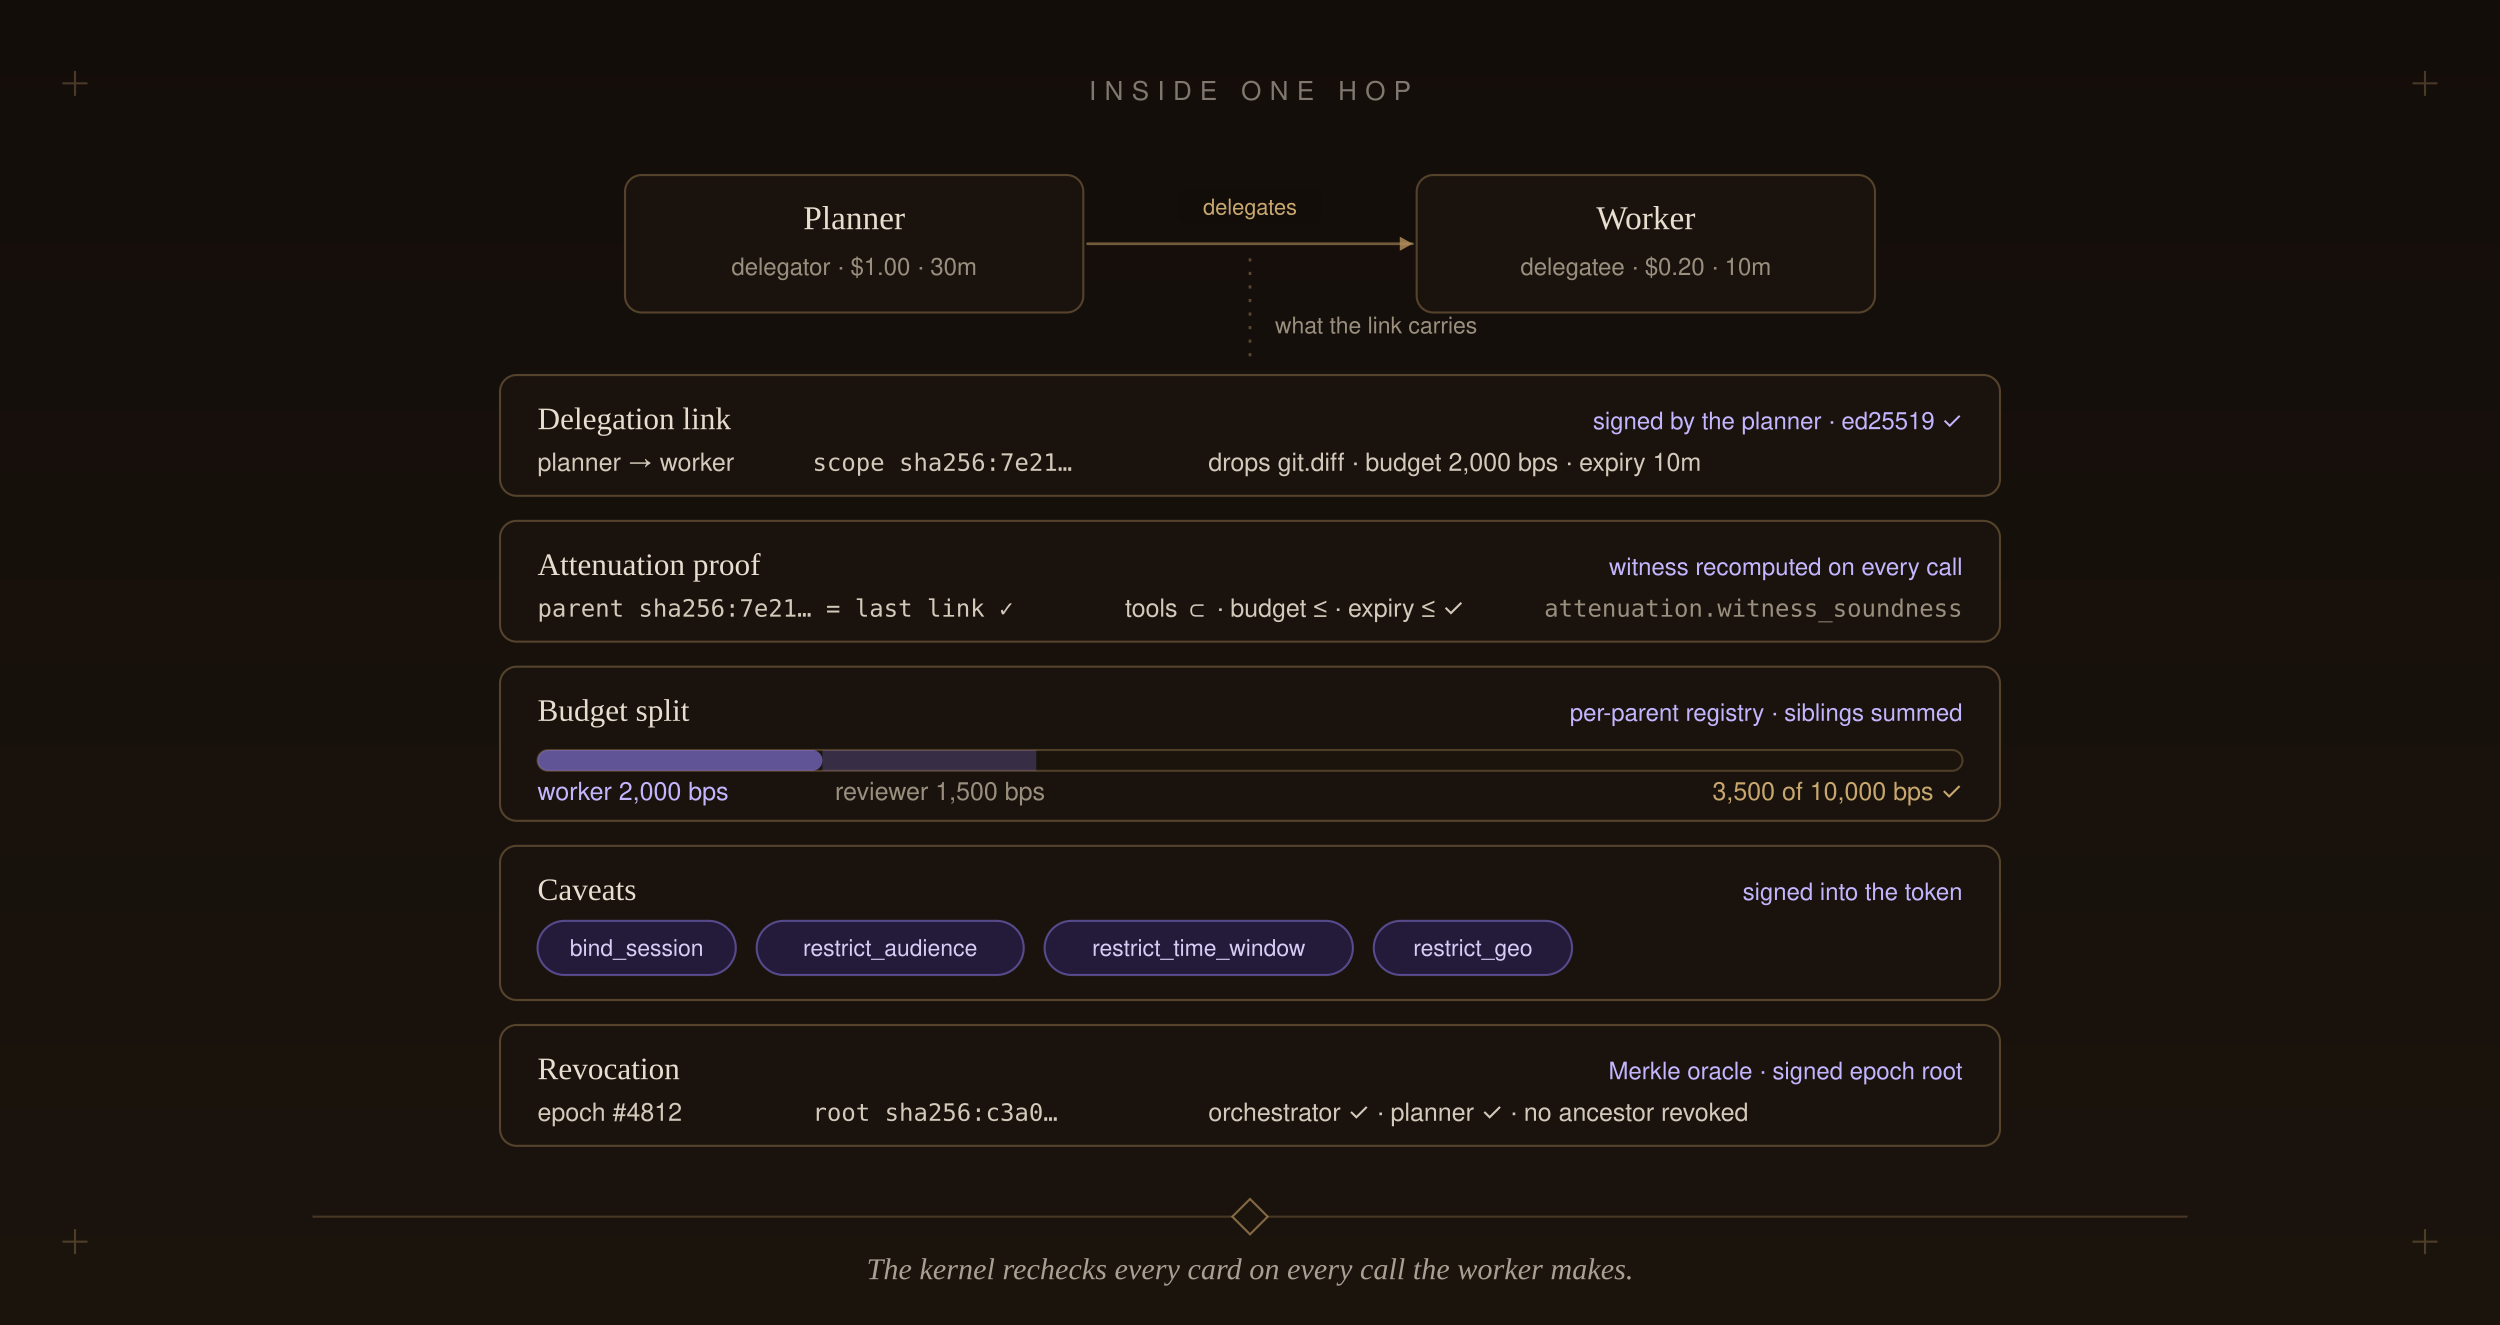
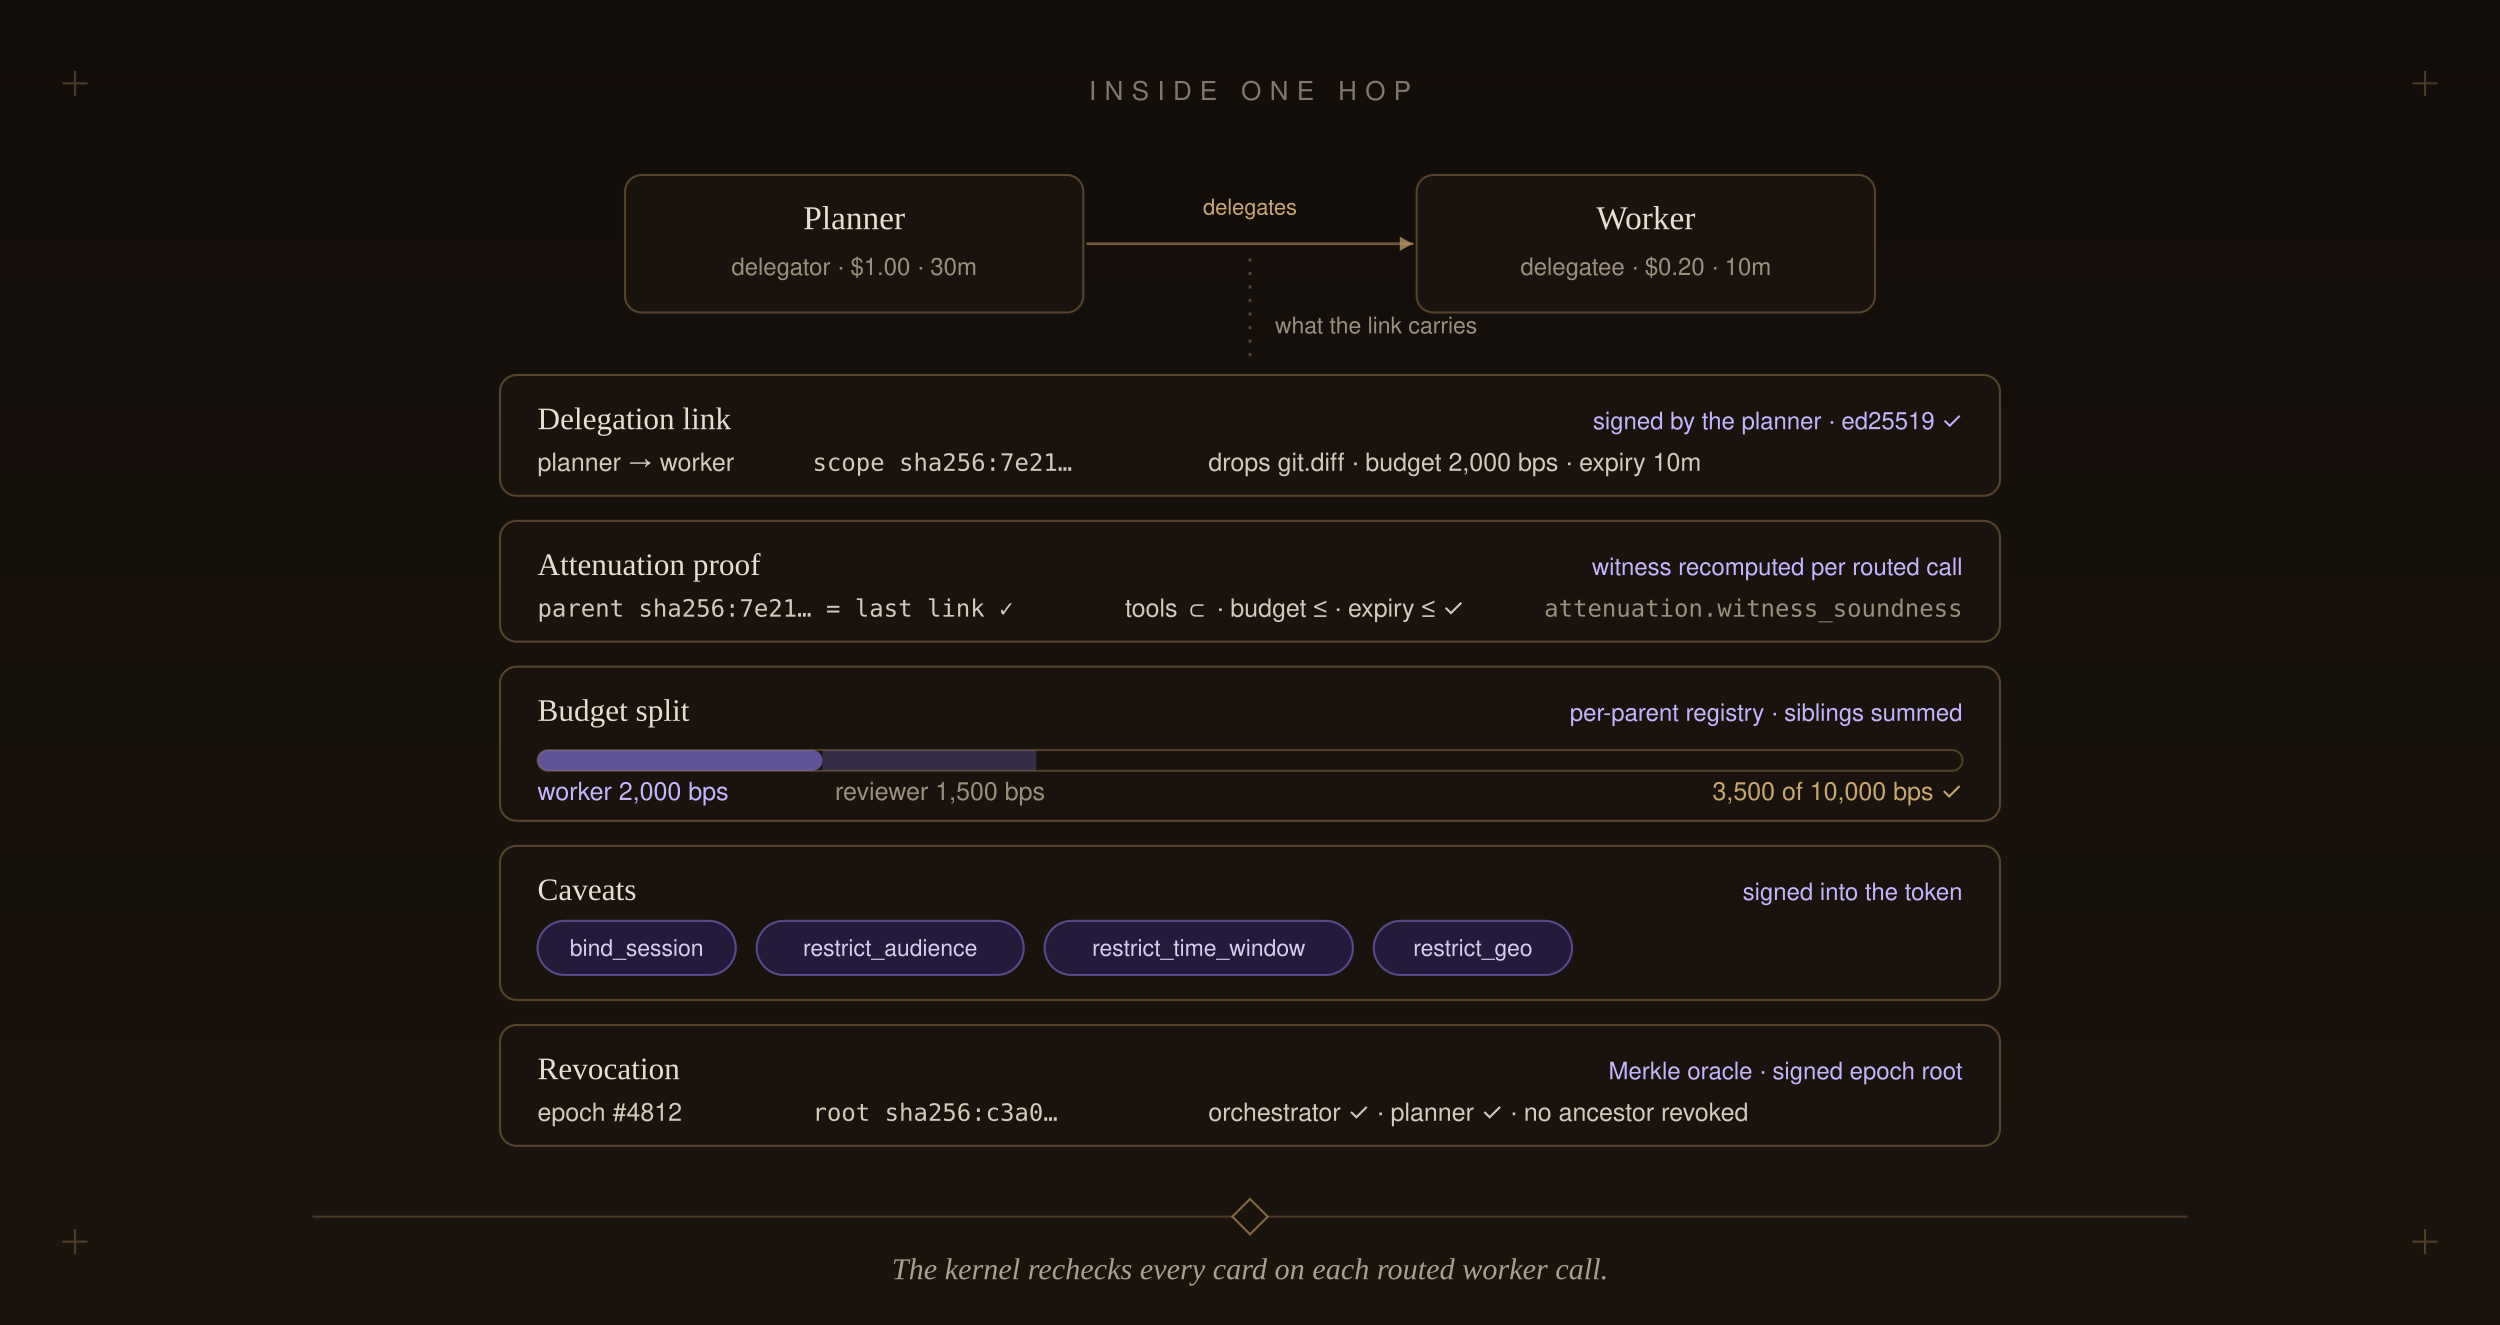
- <svg xmlns="http://www.w3.org/2000/svg" viewBox="0 0 1200 636" width="1200" height="636" role="img" aria-label="Inside one delegation hop from planner to worker: the signed delegation link, the attenuation proof whose parent scope hash must equal the last chain link, the basis-point budget split checked against siblings, the caveats, and the revocation epoch. The kernel rechecks all of it on every call.">
+ <svg xmlns="http://www.w3.org/2000/svg" viewBox="0 0 1200 636" width="1200" height="636" role="img" aria-label="Inside one delegation hop from planner to worker: the signed delegation link, the attenuation proof whose parent scope hash must equal the last chain link, the basis-point budget split checked against siblings, the caveats, and the revocation epoch. The kernel rechecks these bindings on each routed call.">
  <defs>
    <linearGradient id="hpbg" x1="0" y1="0" x2="0" y2="1">
      <stop offset="0" stop-color="#130d0a" />
      <stop offset="1" stop-color="#1b140d" />
    </linearGradient>
    <radialGradient id="hpglow" cx="50%" cy="50%" r="50%">
      <stop offset="0" stop-color="#8f7ff2" stop-opacity="0.32" />
      <stop offset="0.6" stop-color="#8f7ff2" stop-opacity="0.07" />
      <stop offset="1" stop-color="#8f7ff2" stop-opacity="0" />
    </radialGradient>
    <radialGradient id="hpkglow" cx="50%" cy="50%" r="50%">
      <stop offset="0" stop-color="#8f7ff2" stop-opacity="0.28" />
      <stop offset="0.65" stop-color="#8f7ff2" stop-opacity="0.06" />
      <stop offset="1" stop-color="#8f7ff2" stop-opacity="0" />
    </radialGradient>
  </defs>
  <rect width="1200" height="636" fill="url(#hpbg)" />
  <g stroke="#b08d5b" stroke-opacity="0.35" stroke-width="1">
    <path d="M30 40 H42 M36 34 V46" />
    <path d="M1158 40 H1170 M1164 34 V46" />
    <path d="M30 596 H42 M36 590 V602" />
    <path d="M1158 596 H1170 M1164 590 V602" />
  </g>
  <text x="600.0" y="48" text-anchor="middle" font-family="-apple-system, 'Segoe UI', Helvetica, Arial, sans-serif" font-size="12.5" letter-spacing="4" fill="#d8cfc0" fill-opacity="0.55">INSIDE ONE HOP</text>
  <rect x="300" y="84" width="220" height="66" rx="8" fill="#1a130d" stroke="#b08d5b" stroke-opacity="0.4" />
  <text x="410" y="110" text-anchor="middle" font-family="Georgia, 'Times New Roman', serif" font-size="16" fill="#e7ded0">Planner</text>
  <text x="410" y="132" text-anchor="middle" font-family="-apple-system, 'Segoe UI', Helvetica, Arial, sans-serif" font-size="11.5" fill="#9a8f7e">delegator · $1.00 · 30m</text>
  <rect x="680" y="84" width="220" height="66" rx="8" fill="#1a130d" stroke="#b08d5b" stroke-opacity="0.4" />
  <text x="790" y="110" text-anchor="middle" font-family="Georgia, 'Times New Roman', serif" font-size="16" fill="#e7ded0">Worker</text>
  <text x="790" y="132" text-anchor="middle" font-family="-apple-system, 'Segoe UI', Helvetica, Arial, sans-serif" font-size="11.5" fill="#9a8f7e">delegatee · $0.20 · 10m</text>
  <path d="M522 117 L678 117" stroke="#b08d5b" stroke-opacity="0.6" stroke-width="1.3" fill="none" stroke-linecap="round" />
  <path d="M678 117 L671.9 120.4 L671.9 113.6 Z" fill="#b08d5b" fill-opacity="0.85" />
  <rect x="565.1" y="91" width="69.8" height="16" rx="3" fill="#130d0a" fill-opacity="0.85" />
  <text x="600" y="103" text-anchor="middle" font-family="-apple-system, 'Segoe UI', Helvetica, Arial, sans-serif" font-size="10.5" fill="#c8a86f">delegates</text>
  <path d="M600 124 V176" stroke="#b08d5b" stroke-opacity="0.45" stroke-width="1.3" stroke-dasharray="1.5 5" />
  <text x="612" y="160" text-anchor="start" font-family="-apple-system, 'Segoe UI', Helvetica, Arial, sans-serif" font-size="11" fill="#9a8f7e">what the link carries</text>
  <rect x="240" y="180" width="720" height="58" rx="8" fill="#1a130d" stroke="#b08d5b" stroke-opacity="0.4" />
  <text x="258" y="206" text-anchor="start" font-family="Georgia, 'Times New Roman', serif" font-size="15" fill="#e7ded0">Delegation link</text>
  <text x="942" y="206" text-anchor="end" font-family="-apple-system, 'Segoe UI', Helvetica, Arial, sans-serif" font-size="11.5" fill="#c3b6ff">signed by the planner · ed25519 ✓</text>
  <text x="258" y="226" text-anchor="start" font-family="-apple-system, 'Segoe UI', Helvetica, Arial, sans-serif" font-size="12" fill="#d3cabb">planner → worker</text>
  <text x="390" y="226" text-anchor="start" font-family="ui-monospace, SFMono-Regular, Menlo, Consolas, monospace" font-size="11.5" fill="#d3cabb">scope sha256:7e21…</text>
  <text x="580" y="226" text-anchor="start" font-family="-apple-system, 'Segoe UI', Helvetica, Arial, sans-serif" font-size="12" fill="#d3cabb">drops git.diff · budget 2,000 bps · expiry 10m</text>
  <rect x="240" y="250" width="720" height="58" rx="8" fill="#1a130d" stroke="#b08d5b" stroke-opacity="0.4" />
  <text x="258" y="276" text-anchor="start" font-family="Georgia, 'Times New Roman', serif" font-size="15" fill="#e7ded0">Attenuation proof</text>
-   <text x="942" y="276" text-anchor="end" font-family="-apple-system, 'Segoe UI', Helvetica, Arial, sans-serif" font-size="11.5" fill="#c3b6ff">witness recomputed on every call</text>
+   <text x="942" y="276" text-anchor="end" font-family="-apple-system, 'Segoe UI', Helvetica, Arial, sans-serif" font-size="11.5" fill="#c3b6ff">witness recomputed per routed call</text>
  <text x="258" y="296" text-anchor="start" font-family="ui-monospace, SFMono-Regular, Menlo, Consolas, monospace" font-size="11.5" fill="#d3cabb">parent sha256:7e21… = last link ✓</text>
  <text x="540" y="296" text-anchor="start" font-family="-apple-system, 'Segoe UI', Helvetica, Arial, sans-serif" font-size="12" fill="#d3cabb">tools ⊂ · budget ≤ · expiry ≤ ✓</text>
  <text x="942" y="296" text-anchor="end" font-family="ui-monospace, SFMono-Regular, Menlo, Consolas, monospace" font-size="11.5" fill="#9a8f7e">attenuation.witness_soundness</text>
  <rect x="240" y="320" width="720" height="74" rx="8" fill="#1a130d" stroke="#b08d5b" stroke-opacity="0.4" />
  <text x="258" y="346" text-anchor="start" font-family="Georgia, 'Times New Roman', serif" font-size="15" fill="#e7ded0">Budget split</text>
  <text x="942" y="346" text-anchor="end" font-family="-apple-system, 'Segoe UI', Helvetica, Arial, sans-serif" font-size="11.5" fill="#c3b6ff">per-parent registry · siblings summed</text>
  <rect x="258" y="360" width="684" height="10" rx="5" fill="#1b140d" stroke="#b08d5b" stroke-opacity="0.35" />
  <rect x="258" y="360" width="136.8" height="10" rx="5" fill="#8f7ff2" fill-opacity="0.6" />
  <rect x="394.8" y="360" width="102.6" height="10" fill="#8f7ff2" fill-opacity="0.25" />
  <text x="258" y="384" text-anchor="start" font-family="-apple-system, 'Segoe UI', Helvetica, Arial, sans-serif" font-size="12" fill="#c3b6ff">worker 2,000 bps</text>
  <text x="400.8" y="384" text-anchor="start" font-family="-apple-system, 'Segoe UI', Helvetica, Arial, sans-serif" font-size="12" fill="#9a8f7e">reviewer 1,500 bps</text>
  <text x="942" y="384" text-anchor="end" font-family="-apple-system, 'Segoe UI', Helvetica, Arial, sans-serif" font-size="12" fill="#c8a86f">3,500 of 10,000 bps ✓</text>
  <rect x="240" y="406" width="720" height="74" rx="8" fill="#1a130d" stroke="#b08d5b" stroke-opacity="0.4" />
  <text x="258" y="432" text-anchor="start" font-family="Georgia, 'Times New Roman', serif" font-size="15" fill="#e7ded0">Caveats</text>
  <text x="942" y="432" text-anchor="end" font-family="-apple-system, 'Segoe UI', Helvetica, Arial, sans-serif" font-size="11.5" fill="#c3b6ff">signed into the token</text>
  <rect x="258" y="442" width="95.2" height="26" rx="13.0" fill="#241a3a" stroke="#8f7ff2" stroke-opacity="0.5" />
  <text x="305.6" y="458.8" text-anchor="middle" font-family="-apple-system, 'Segoe UI', Helvetica, Arial, sans-serif" font-size="11" fill="#d7ccf5">bind_session</text>
  <rect x="363.2" y="442" width="128.2" height="26" rx="13.0" fill="#241a3a" stroke="#8f7ff2" stroke-opacity="0.5" />
  <text x="427.3" y="458.8" text-anchor="middle" font-family="-apple-system, 'Segoe UI', Helvetica, Arial, sans-serif" font-size="11" fill="#d7ccf5">restrict_audience</text>
  <rect x="501.4" y="442" width="148.0" height="26" rx="13.0" fill="#241a3a" stroke="#8f7ff2" stroke-opacity="0.5" />
  <text x="575.4" y="458.8" text-anchor="middle" font-family="-apple-system, 'Segoe UI', Helvetica, Arial, sans-serif" font-size="11" fill="#d7ccf5">restrict_time_window</text>
  <rect x="659.4" y="442" width="95.2" height="26" rx="13.0" fill="#241a3a" stroke="#8f7ff2" stroke-opacity="0.5" />
  <text x="707.0" y="458.8" text-anchor="middle" font-family="-apple-system, 'Segoe UI', Helvetica, Arial, sans-serif" font-size="11" fill="#d7ccf5">restrict_geo</text>
  <rect x="240" y="492" width="720" height="58" rx="8" fill="#1a130d" stroke="#b08d5b" stroke-opacity="0.4" />
  <text x="258" y="518" text-anchor="start" font-family="Georgia, 'Times New Roman', serif" font-size="15" fill="#e7ded0">Revocation</text>
  <text x="942" y="518" text-anchor="end" font-family="-apple-system, 'Segoe UI', Helvetica, Arial, sans-serif" font-size="11.5" fill="#c3b6ff">Merkle oracle · signed epoch root</text>
  <text x="258" y="538" text-anchor="start" font-family="-apple-system, 'Segoe UI', Helvetica, Arial, sans-serif" font-size="12" fill="#d3cabb">epoch #4812</text>
  <text x="390" y="538" text-anchor="start" font-family="ui-monospace, SFMono-Regular, Menlo, Consolas, monospace" font-size="11.5" fill="#d3cabb">root sha256:c3a0…</text>
  <text x="580" y="538" text-anchor="start" font-family="-apple-system, 'Segoe UI', Helvetica, Arial, sans-serif" font-size="12" fill="#d3cabb">orchestrator ✓ · planner ✓ · no ancestor revoked</text>
  <path d="M150.0 584 H1050.0" stroke="#b08d5b" stroke-opacity="0.3" stroke-width="1" />
  <rect x="594.0" y="578" width="12" height="12" transform="rotate(45 600.0 584)" fill="#1b140d" stroke="#b08d5b" stroke-opacity="0.7" />
-   <text x="600.0" y="614" text-anchor="middle" font-family="Georgia, 'Times New Roman', serif" font-size="14.5" font-style="italic" fill="#d8cfc0" fill-opacity="0.75">The kernel rechecks every card on every call the worker makes.</text>
+   <text x="600.0" y="614" text-anchor="middle" font-family="Georgia, 'Times New Roman', serif" font-size="14.5" font-style="italic" fill="#d8cfc0" fill-opacity="0.75">The kernel rechecks every card on each routed worker call.</text>
</svg>
